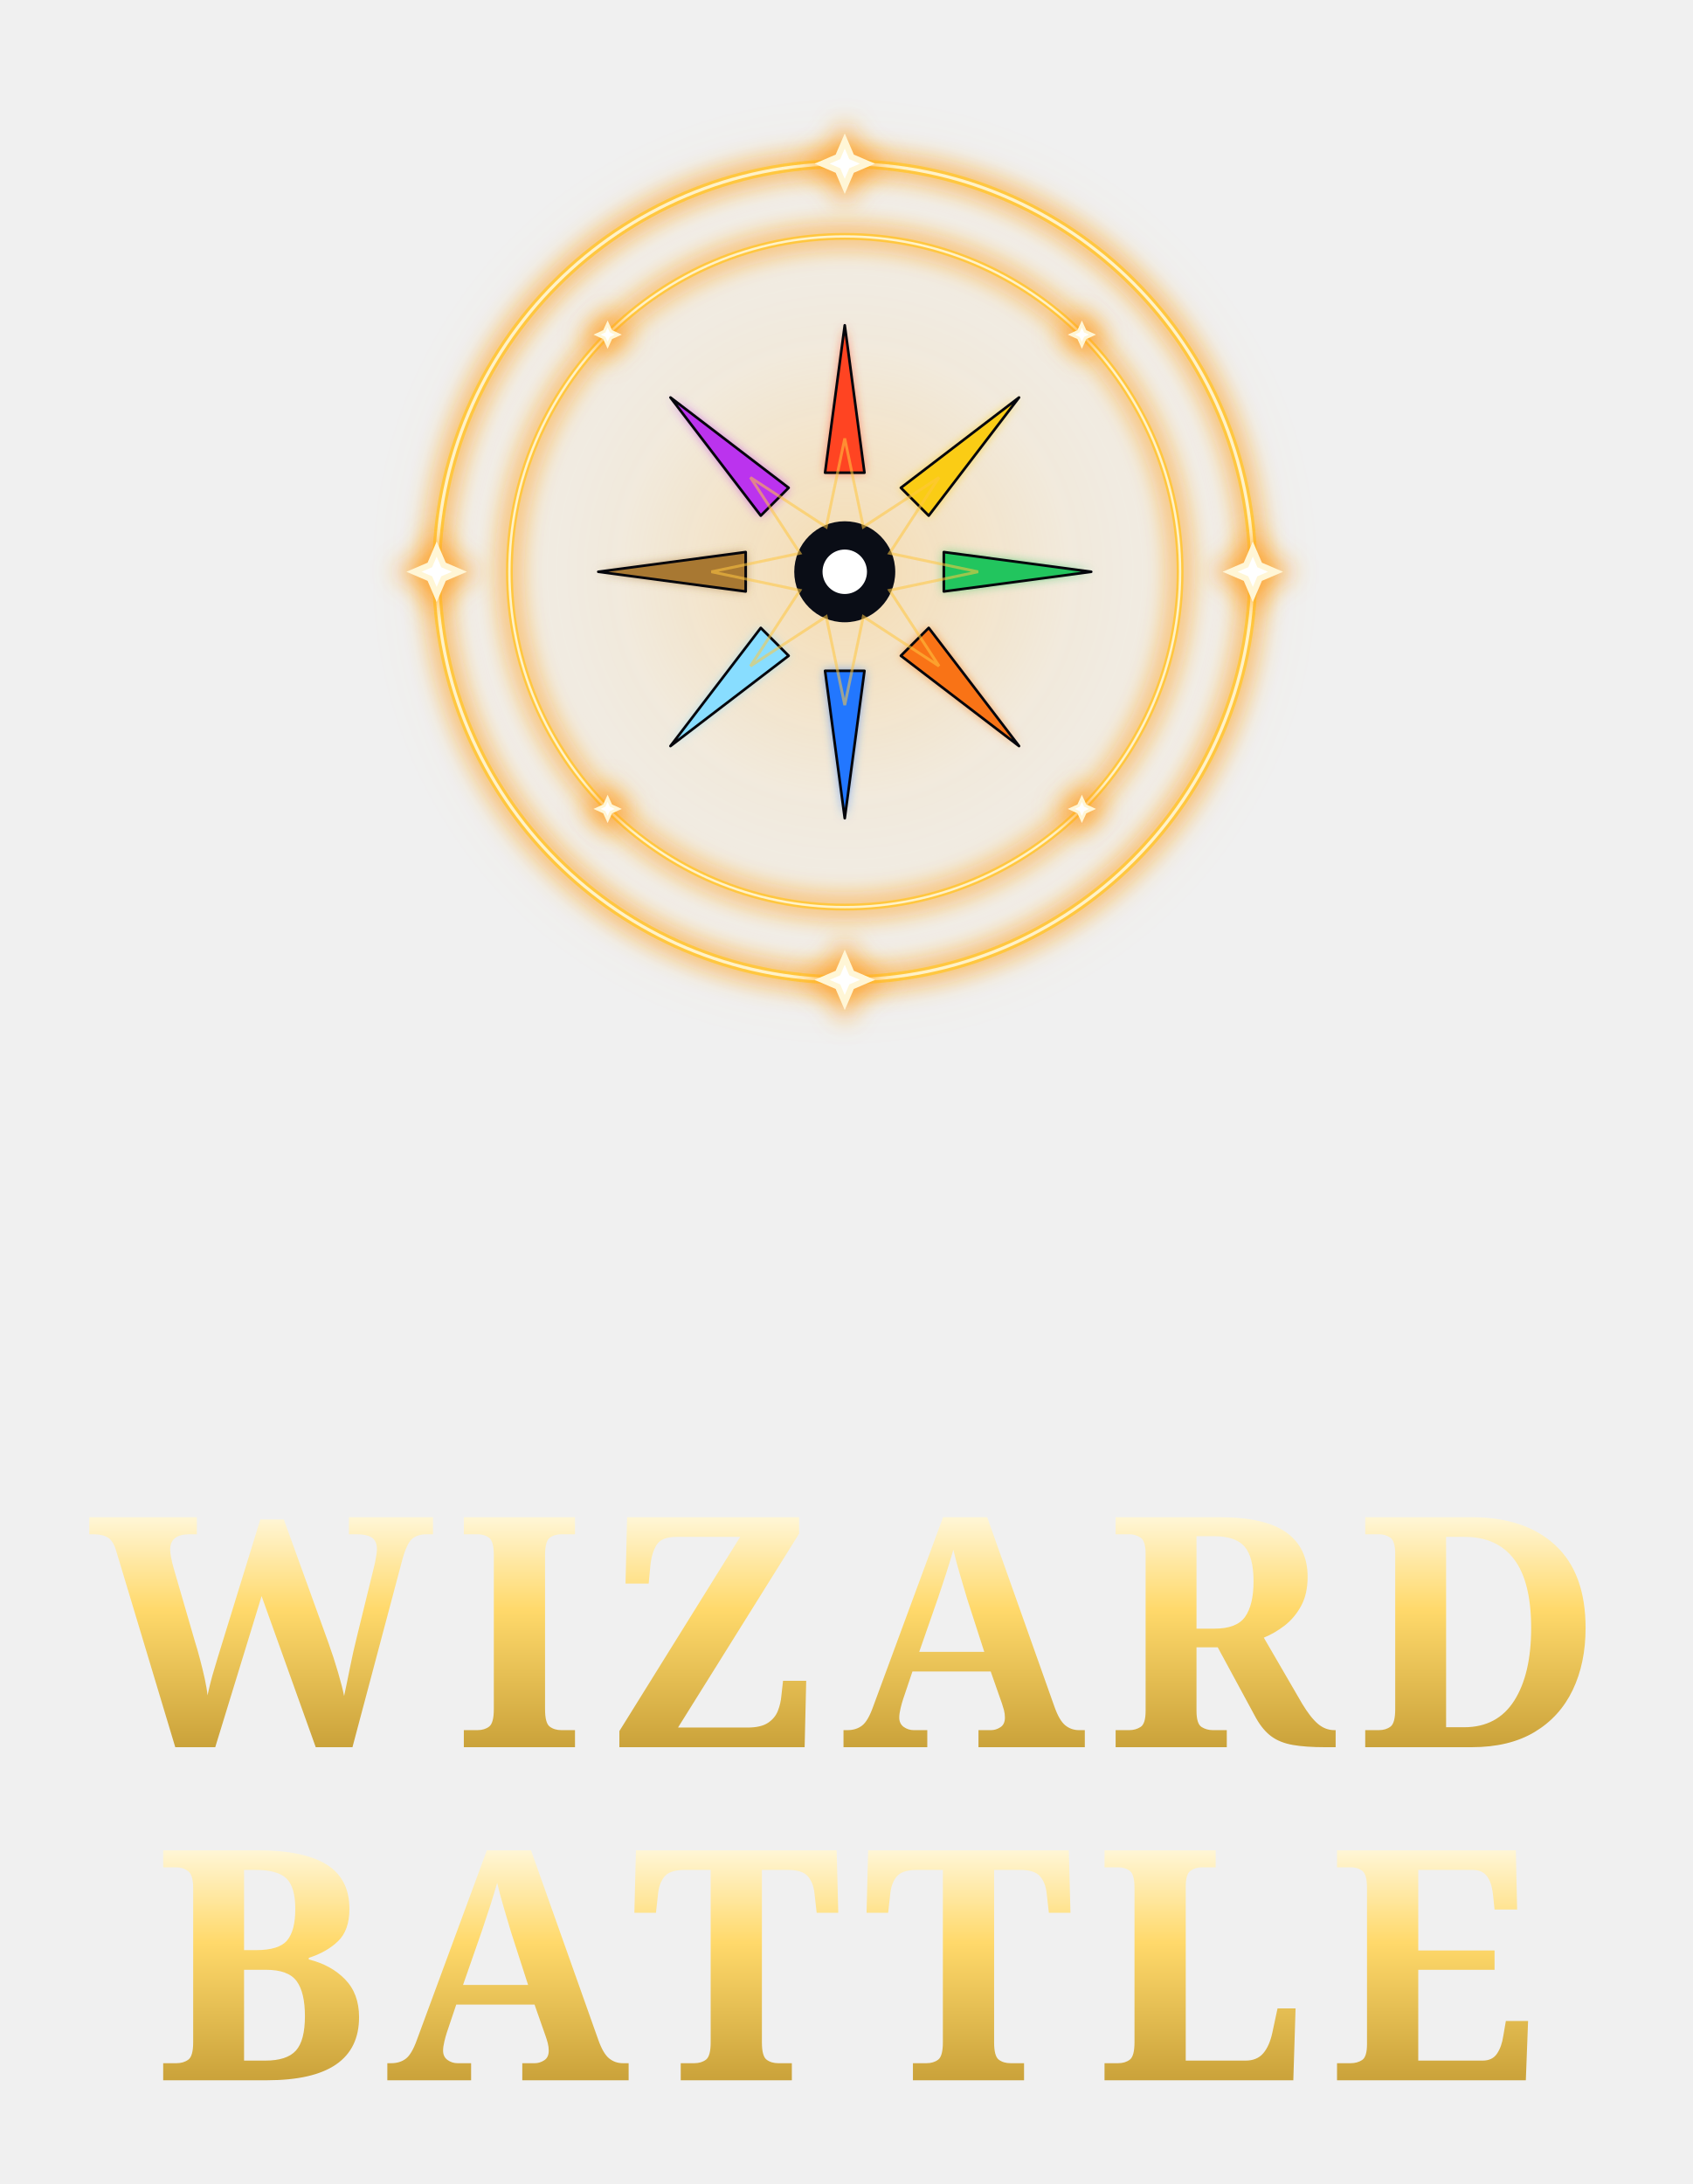
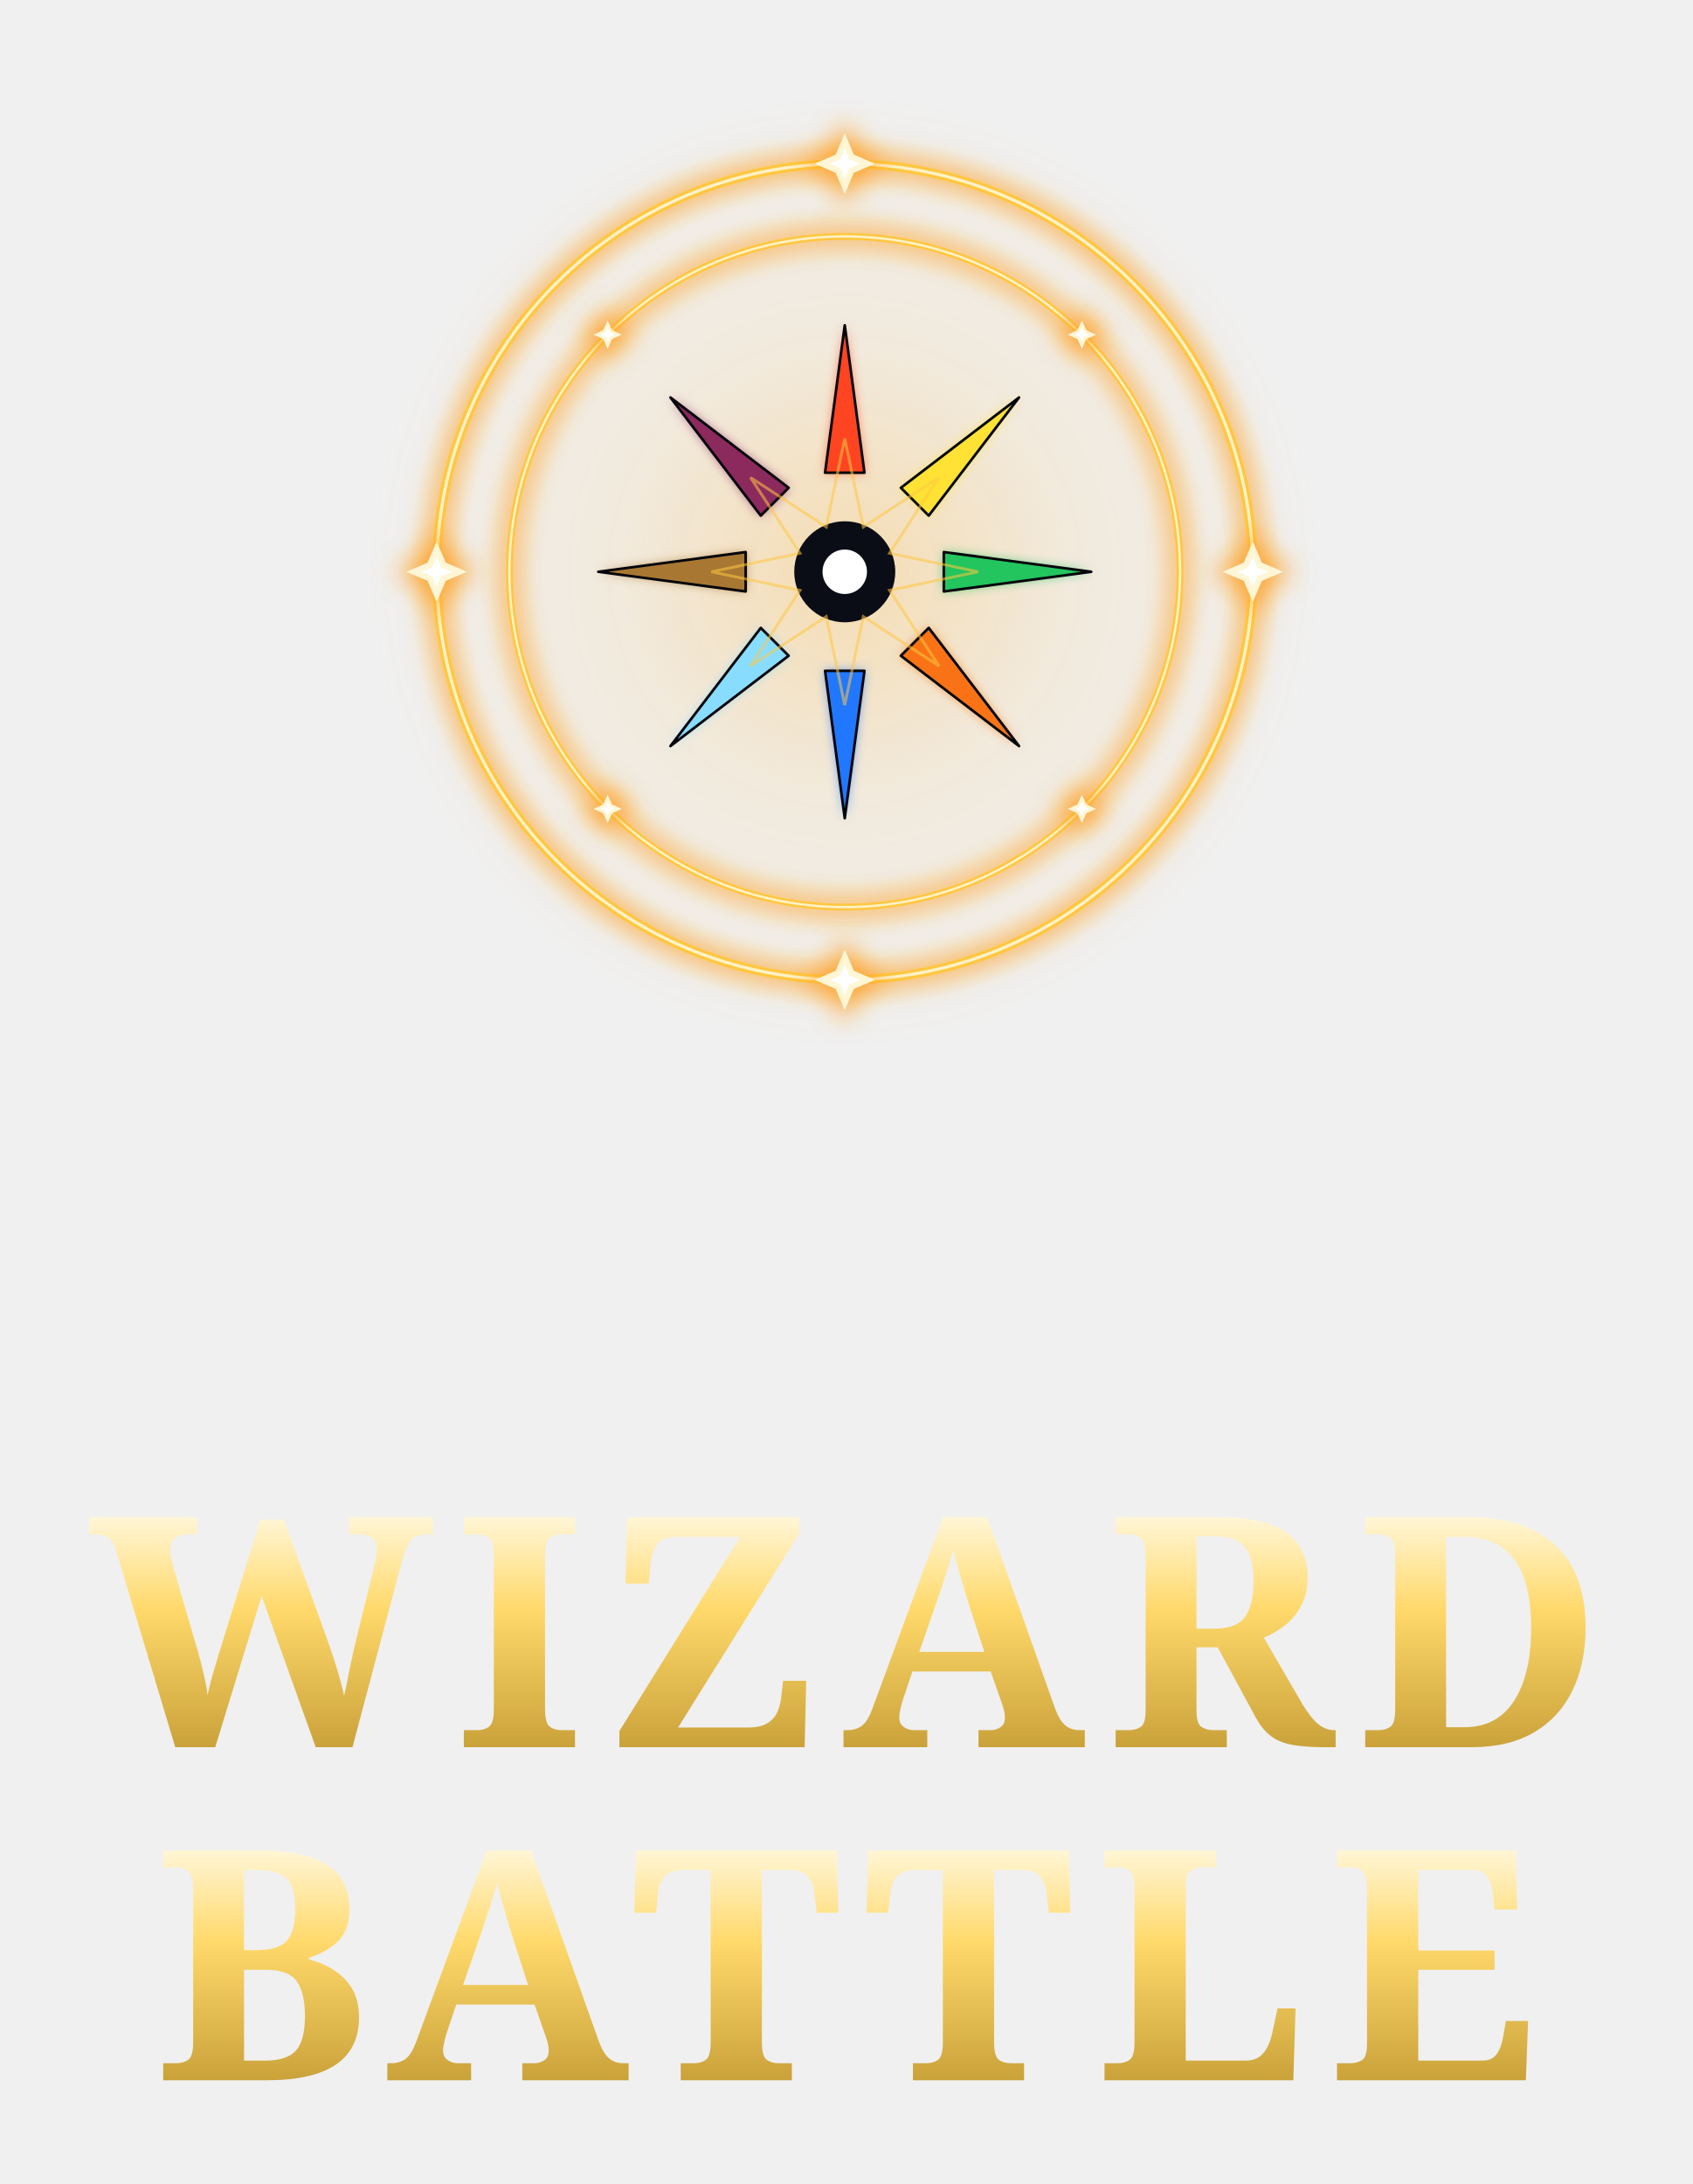
<svg xmlns="http://www.w3.org/2000/svg" viewBox="0 0 620 800" width="620" height="800">
  <defs>
    <linearGradient id="wm" x1="0" y1="0" x2="0" y2="1">
      <stop offset="0%" stop-color="#fff6d6" />
      <stop offset="40%" stop-color="#ffd96b" />
      <stop offset="100%" stop-color="#caa23a" />
    </linearGradient>
  </defs>
  <g transform="translate(120 20) scale(0.74)">
    <defs>
      <radialGradient id="c1bloom" cx="50%" cy="50%" r="50%">
        <stop offset="0%" stop-color="#ffb22e" stop-opacity="0.32" />
        <stop offset="48%" stop-color="#ffb22e" stop-opacity="0.1" />
        <stop offset="100%" stop-color="#ffb22e" stop-opacity="0" />
      </radialGradient>
      <radialGradient id="c1gfill" cx="50%" cy="42%" r="62%">
        <stop offset="0%" stop-color="#ffe07a" />
        <stop offset="62%" stop-color="#ffc740" />
        <stop offset="100%" stop-color="#c8932c" />
      </radialGradient>
      <filter id="c1soft" x="-60%" y="-60%" width="220%" height="220%">
        <feGaussianBlur stdDeviation="6" />
      </filter>
      <filter id="c1tight" x="-40%" y="-40%" width="180%" height="180%">
        <feGaussianBlur stdDeviation="2.6" />
      </filter>
    </defs>
    <circle cx="256" cy="256" r="238" fill="url(#c1bloom)" />
    <circle cx="256" cy="256" r="202" fill="none" stroke="#ff9e1f" stroke-width="9.5" stroke-opacity="0.8" filter="url(#c1soft)" />
    <circle cx="256" cy="256" r="202" fill="none" stroke="#ffc740" stroke-width="4.5" />
    <circle cx="256" cy="256" r="202" fill="none" stroke="#fff6d6" stroke-width="1.53" stroke-opacity="0.9" />
    <circle cx="256" cy="256" r="166" fill="none" stroke="#ff9e1f" stroke-width="8.4" stroke-opacity="0.8" filter="url(#c1soft)" />
    <circle cx="256" cy="256" r="166" fill="none" stroke="#ffc740" stroke-width="3.4" />
    <circle cx="256" cy="256" r="166" fill="none" stroke="#fff6d6" stroke-width="1.156" stroke-opacity="0.9" />
    <path d="M 256 33 L 263.5 46.5 L 277 54 L 263.5 61.5 L 256 75 L 248.5 61.5 L 235 54 L 248.5 46.5 Z" fill="#ff9e1f" opacity="0.8" filter="url(#c1soft)" />
    <path d="M 256 39 L 260.5 49.5 L 271 54 L 260.5 58.5 L 256 69 L 251.5 58.5 L 241 54 L 251.5 49.5 Z" fill="#fff6d6" />
    <path d="M 256 46.5 L 258.25 51.75 L 263.5 54 L 258.25 56.25 L 256 61.5 L 253.75 56.25 L 248.5 54 L 253.75 51.75 Z" fill="#ffffff" />
    <path d="M 458 235 L 465.5 248.5 L 479 256 L 465.5 263.5 L 458 277 L 450.5 263.5 L 437 256 L 450.5 248.5 Z" fill="#ff9e1f" opacity="0.8" filter="url(#c1soft)" />
    <path d="M 458 241 L 462.5 251.5 L 473 256 L 462.5 260.5 L 458 271 L 453.5 260.5 L 443 256 L 453.5 251.5 Z" fill="#fff6d6" />
    <path d="M 458 248.5 L 460.25 253.75 L 465.5 256 L 460.25 258.25 L 458 263.5 L 455.75 258.25 L 450.5 256 L 455.75 253.75 Z" fill="#ffffff" />
    <path d="M 256 437 L 263.5 450.5 L 277 458 L 263.5 465.5 L 256 479 L 248.5 465.5 L 235 458 L 248.5 450.5 Z" fill="#ff9e1f" opacity="0.8" filter="url(#c1soft)" />
    <path d="M 256 443 L 260.5 453.5 L 271 458 L 260.5 462.5 L 256 473 L 251.5 462.5 L 241 458 L 251.5 453.5 Z" fill="#fff6d6" />
    <path d="M 256 450.5 L 258.25 455.75 L 263.5 458 L 258.25 460.25 L 256 465.5 L 253.75 460.25 L 248.5 458 L 253.75 455.75 Z" fill="#ffffff" />
    <path d="M 54 235 L 61.5 248.5 L 75 256 L 61.5 263.5 L 54 277 L 46.5 263.5 L 33 256 L 46.5 248.5 Z" fill="#ff9e1f" opacity="0.8" filter="url(#c1soft)" />
    <path d="M 54 241 L 58.5 251.5 L 69 256 L 58.5 260.5 L 54 271 L 49.5 260.5 L 39 256 L 49.5 251.5 Z" fill="#fff6d6" />
    <path d="M 54 248.5 L 56.25 253.75 L 61.5 256 L 56.25 258.25 L 54 263.5 L 51.75 258.25 L 46.5 256 L 51.75 253.75 Z" fill="#ffffff" />
    <path d="M 138.62 125.62 L 143.82 133.42 L 151.62 138.62 L 143.82 143.82 L 138.62 151.62 L 133.42 143.82 L 125.62 138.62 L 133.42 133.42 Z" fill="#ff9e1f" opacity="0.8" filter="url(#c1soft)" />
    <path d="M 138.62 131.62 L 140.82 136.42 L 145.62 138.62 L 140.82 140.82 L 138.62 145.62 L 136.42 140.82 L 131.62 138.62 L 136.42 136.42 Z" fill="#fff6d6" />
    <path d="M 138.62 135.12 L 139.72 137.52 L 142.12 138.62 L 139.72 139.72 L 138.62 142.12 L 137.52 139.72 L 135.12 138.62 L 137.52 137.52 Z" fill="#ffffff" />
    <path d="M 373.38 125.62 L 378.58 133.42 L 386.38 138.62 L 378.58 143.82 L 373.38 151.62 L 368.18 143.82 L 360.38 138.62 L 368.18 133.42 Z" fill="#ff9e1f" opacity="0.8" filter="url(#c1soft)" />
    <path d="M 373.38 131.62 L 375.58 136.42 L 380.38 138.62 L 375.58 140.82 L 373.38 145.62 L 371.18 140.82 L 366.38 138.62 L 371.18 136.42 Z" fill="#fff6d6" />
    <path d="M 373.38 135.12 L 374.48 137.52 L 376.88 138.62 L 374.48 139.72 L 373.38 142.12 L 372.28 139.72 L 369.88 138.62 L 372.28 137.52 Z" fill="#ffffff" />
    <path d="M 373.38 360.38 L 378.58 368.18 L 386.38 373.38 L 378.58 378.58 L 373.38 386.38 L 368.18 378.58 L 360.38 373.38 L 368.18 368.18 Z" fill="#ff9e1f" opacity="0.8" filter="url(#c1soft)" />
    <path d="M 373.38 366.38 L 375.58 371.18 L 380.38 373.38 L 375.58 375.58 L 373.38 380.38 L 371.18 375.58 L 366.38 373.38 L 371.18 371.18 Z" fill="#fff6d6" />
    <path d="M 373.38 369.88 L 374.48 372.28 L 376.88 373.38 L 374.48 374.48 L 373.38 376.88 L 372.28 374.48 L 369.88 373.38 L 372.28 372.28 Z" fill="#ffffff" />
    <path d="M 138.62 360.38 L 143.82 368.18 L 151.62 373.38 L 143.82 378.58 L 138.62 386.38 L 133.42 378.58 L 125.62 373.38 L 133.42 368.18 Z" fill="#ff9e1f" opacity="0.8" filter="url(#c1soft)" />
    <path d="M 138.62 366.38 L 140.82 371.18 L 145.62 373.38 L 140.82 375.58 L 138.62 380.38 L 136.42 375.58 L 131.62 373.38 L 136.42 371.18 Z" fill="#fff6d6" />
    <path d="M 138.62 369.88 L 139.72 372.28 L 142.12 373.38 L 139.72 374.48 L 138.62 376.88 L 137.52 374.48 L 135.12 373.38 L 137.52 372.28 Z" fill="#ffffff" />
    <g filter="url(#c1tight)" opacity="0.7">
      <path d="M 246.25 206.96 L 256.00 134.00 L 265.75 206.96 Z" fill="#ff4422" />
-       <path d="M 283.78 214.43 L 342.27 169.73 L 297.57 228.22 Z" fill="#facc15" />
+       <path d="M 283.78 214.43 L 342.27 169.73 L 297.57 228.22 Z" fill="#ffe234" />
      <path d="M 305.04 246.25 L 378.00 256.00 L 305.04 265.75 Z" fill="#22c55e" />
      <path d="M 297.57 283.78 L 342.27 342.27 L 283.78 297.57 Z" fill="#f97316" />
      <path d="M 265.75 305.04 L 256.00 378.00 L 246.25 305.04 Z" fill="#2277ff" />
      <path d="M 228.22 297.57 L 169.73 342.27 L 214.43 283.78 Z" fill="#88ddff" />
      <path d="M 206.96 265.75 L 134.00 256.00 L 206.96 246.25 Z" fill="#a87832" />
-       <path d="M 214.43 228.22 L 169.73 169.73 L 228.22 214.43 Z" fill="#bb33ee" />
+       <path d="M 214.43 228.22 L 169.73 169.73 L 228.22 214.43 Z" fill="#8c2a5e" />
    </g>
    <g>
      <path d="M 246.25 206.96 L 256.00 134.00 L 265.75 206.96 Z" fill="#ff4422" stroke="#05060c" stroke-width="1.3" stroke-linejoin="round" />
-       <path d="M 283.78 214.43 L 342.27 169.73 L 297.57 228.22 Z" fill="#facc15" stroke="#05060c" stroke-width="1.3" stroke-linejoin="round" />
+       <path d="M 283.78 214.43 L 342.27 169.73 L 297.57 228.22 Z" fill="#ffe234" stroke="#05060c" stroke-width="1.3" stroke-linejoin="round" />
      <path d="M 305.04 246.25 L 378.00 256.00 L 305.04 265.75 Z" fill="#22c55e" stroke="#05060c" stroke-width="1.3" stroke-linejoin="round" />
      <path d="M 297.57 283.78 L 342.27 342.27 L 283.78 297.57 Z" fill="#f97316" stroke="#05060c" stroke-width="1.3" stroke-linejoin="round" />
      <path d="M 265.75 305.04 L 256.00 378.00 L 246.25 305.04 Z" fill="#2277ff" stroke="#05060c" stroke-width="1.3" stroke-linejoin="round" />
      <path d="M 228.22 297.57 L 169.73 342.27 L 214.43 283.78 Z" fill="#88ddff" stroke="#05060c" stroke-width="1.3" stroke-linejoin="round" />
      <path d="M 206.96 265.75 L 134.00 256.00 L 206.96 246.25 Z" fill="#a87832" stroke="#05060c" stroke-width="1.3" stroke-linejoin="round" />
-       <path d="M 214.43 228.22 L 169.73 169.73 L 228.22 214.43 Z" fill="#bb33ee" stroke="#05060c" stroke-width="1.3" stroke-linejoin="round" />
+       <path d="M 214.43 228.22 L 169.73 169.73 L 228.22 214.43 Z" fill="#8c2a5e" stroke="#05060c" stroke-width="1.3" stroke-linejoin="round" />
      <circle cx="256" cy="256" r="25" fill="#0a0d16" />
      <path d="M 256.00 190.00 L 265.18 233.83 L 302.67 209.33 L 278.17 246.82 L 322.00 256.00 L 278.17 265.18 L 302.67 302.67 L 265.18 278.17 L 256.00 322.00 L 246.82 278.17 L 209.33 302.67 L 233.83 265.18 L 190.00 256.00 L 233.83 246.82 L 209.33 209.33 L 246.82 233.83 Z" fill="none" stroke="#ffc740" stroke-width="1.4" stroke-opacity="0.55" />
      <circle cx="256" cy="256" r="11" fill="#fff" />
    </g>
  </g>
  <text x="310" y="640" font-size="118" letter-spacing="8" text-anchor="middle" fill="url(#wm)" font-family="Cinzel, Georgia, serif" font-weight="700">WIZARD</text>
  <text x="310" y="762" font-size="118" letter-spacing="8" text-anchor="middle" fill="url(#wm)" font-family="Cinzel, Georgia, serif" font-weight="700">BATTLE</text>
</svg>
